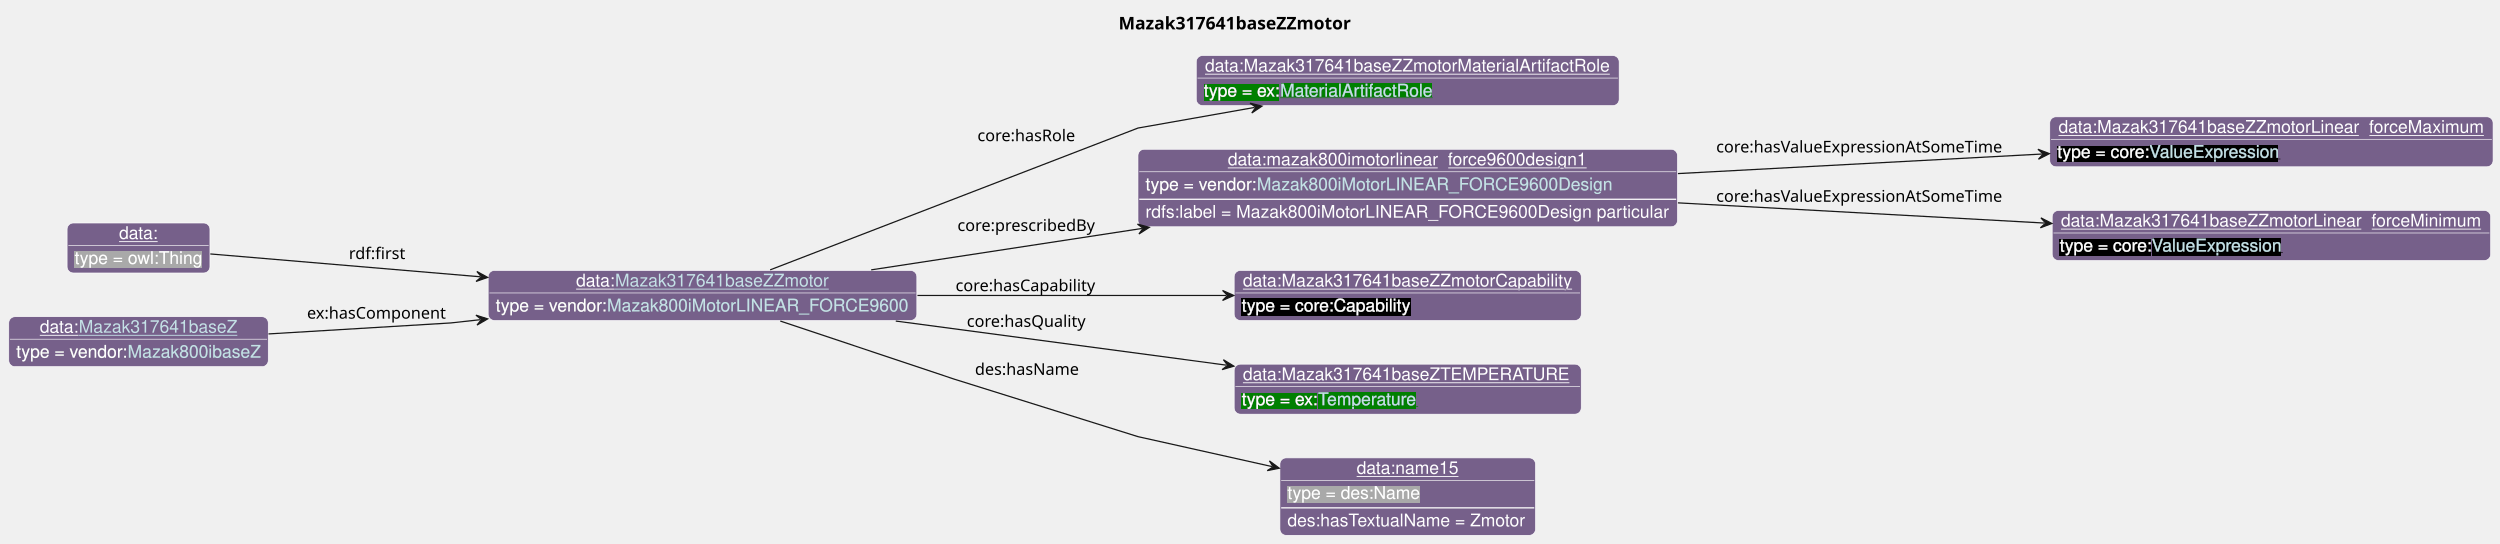
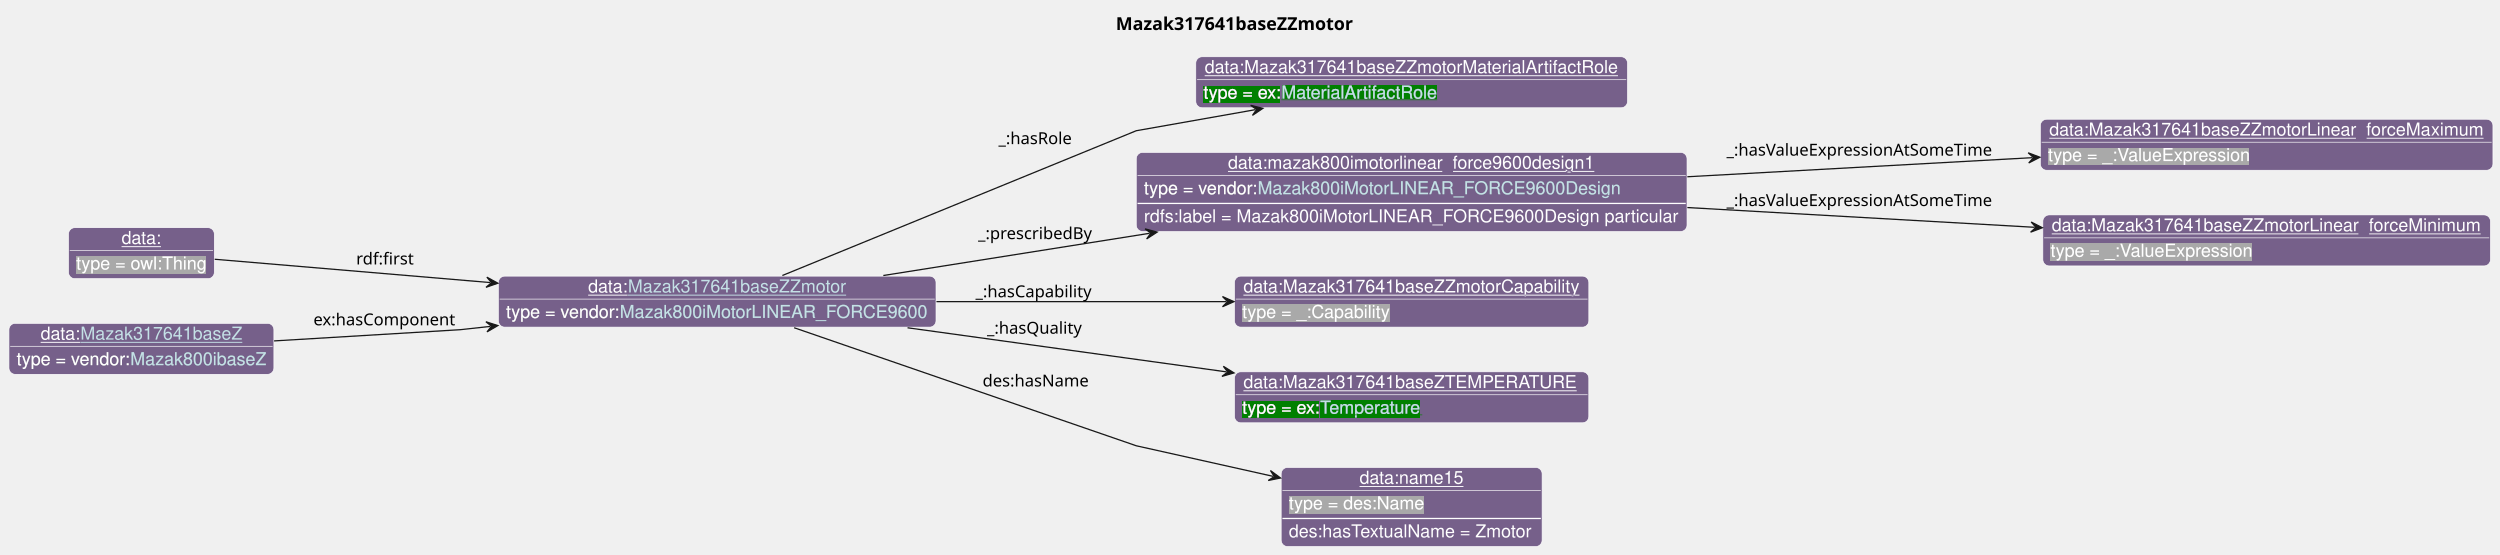
- <svg xmlns="http://www.w3.org/2000/svg" xmlns:xlink="http://www.w3.org/1999/xlink" contentStyleType="text/css" data-diagram-type="CLASS" height="435px" preserveAspectRatio="none" style="width:2001px;height:435px;background:#FFFFFF;" version="1.1" viewBox="0 0 2001 435" width="2001px" zoomAndPan="magnify">
+ <svg xmlns="http://www.w3.org/2000/svg" xmlns:xlink="http://www.w3.org/1999/xlink" contentStyleType="text/css" data-diagram-type="CLASS" height="435px" preserveAspectRatio="none" style="width:1960px;height:435px;background:#FFFFFF;" version="1.1" viewBox="0 0 1960 435" width="1960px" zoomAndPan="magnify">
  <defs>
-     <filter height="1" id="bt1egsovljkf20" width="1" x="0" y="0">
+     <filter height="1" id="b9sr13lmsm0vr0" width="1" x="0" y="0">
      <feFlood flood-color="#76608A" result="flood" />
      <feComposite in="SourceGraphic" in2="flood" operator="over" />
    </filter>
-     <filter height="1" id="bt1egsovljkf21" width="1" x="0" y="0">
+     <filter height="1" id="b9sr13lmsm0vr1" width="1" x="0" y="0">
      <feFlood flood-color="#008000" result="flood" />
      <feComposite in="SourceGraphic" in2="flood" operator="over" />
    </filter>
-     <filter height="1" id="bt1egsovljkf22" width="1" x="0" y="0">
-       <feFlood flood-color="#000000" result="flood" />
-       <feComposite in="SourceGraphic" in2="flood" operator="over" />
-     </filter>
-     <filter height="1" id="bt1egsovljkf23" width="1" x="0" y="0">
+     <filter height="1" id="b9sr13lmsm0vr2" width="1" x="0" y="0">
      <feFlood flood-color="#A9A9A9" result="flood" />
      <feComposite in="SourceGraphic" in2="flood" operator="over" />
    </filter>
  </defs>
  <g>
    <g class="title" data-source-line="13">
-       <text fill="#000000" font-family="sans-serif" font-size="14" font-weight="bold" lengthAdjust="spacing" textLength="196.882" x="895.291" y="23.535">Mazak317641baseZZmotor</text>
+       <text fill="#000000" font-family="sans-serif" font-size="14" font-weight="bold" lengthAdjust="spacing" textLength="196.882" x="874.791" y="23.535">Mazak317641baseZZmotor</text>
    </g>
    <g class="entity" data-entity="o0" data-source-line="131" data-uid="ent0002" id="entity_o0">
      <rect fill="#76608A" height="40" rx="5" ry="5" style="stroke:#FFFFFF;stroke-width:0.5;" width="343.106" x="390.73" y="216.488" />
      <text fill="#FFFFFF" font-family="Helvetica" font-size="14" lengthAdjust="spacing" text-decoration="underline" textLength="31.138" x="461.114" y="229.269">data:</text>
      <a href="./Mazak317641baseZZmotor.html" target="_top" title="./Mazak317641baseZZmotor.html" xlink:actuate="onRequest" xlink:href="./Mazak317641baseZZmotor.html" xlink:show="new" xlink:title="./Mazak317641baseZZmotor.html" xlink:type="simple">
        <text fill="#C4E1E6" font-family="Helvetica" font-size="14" lengthAdjust="spacing" text-decoration="underline" textLength="171.199" x="492.252" y="229.269">Mazak317641baseZZmotor</text>
      </a>
      <line style="stroke:#FFFFFF;stroke-width:0.5;" x1="391.73" x2="732.836" y1="234.488" y2="234.488" />
-       <text fill="#FFFFFF" filter="url(#bt1egsovljkf20)" font-family="Helvetica" font-size="14" lengthAdjust="spacing" textLength="89.113" x="396.73" y="249.269">type = vendor:</text>
+       <text fill="#FFFFFF" filter="url(#b9sr13lmsm0vr0)" font-family="Helvetica" font-size="14" lengthAdjust="spacing" textLength="89.113" x="396.73" y="249.269">type = vendor:</text>
      <a href="../Mazak.html#Mazak800iMotorLINEAR_FORCE9600" target="_top" title="../Mazak.html#Mazak800iMotorLINEAR_FORCE9600" xlink:actuate="onRequest" xlink:href="../Mazak.html#Mazak800iMotorLINEAR_FORCE9600" xlink:show="new" xlink:title="../Mazak.html#Mazak800iMotorLINEAR_FORCE9600" xlink:type="simple">
-         <text fill="#C4E1E6" filter="url(#bt1egsovljkf20)" font-family="Helvetica" font-size="14" lengthAdjust="spacing" textLength="241.992" x="485.843" y="249.269">Mazak800iMotorLINEAR_FORCE9600</text>
+         <text fill="#C4E1E6" filter="url(#b9sr13lmsm0vr0)" font-family="Helvetica" font-size="14" lengthAdjust="spacing" textLength="241.992" x="485.843" y="249.269">Mazak800iMotorLINEAR_FORCE9600</text>
        <line style="stroke:#76608A;stroke-width:0.5;" x1="485.843" x2="727.836" y1="250.269" y2="250.269" />
      </a>
    </g>
    <g class="entity" data-entity="o1" data-source-line="131" data-uid="ent0003" id="entity_o1">
-       <rect fill="#76608A" height="40" rx="5" ry="5" style="stroke:#FFFFFF;stroke-width:0.5;" width="338.488" x="957.49" y="44.488" />
-       <text fill="#FFFFFF" font-family="Helvetica" font-size="14" lengthAdjust="spacing" text-decoration="underline" textLength="324.488" x="964.49" y="57.269">data:Mazak317641baseZZmotorMaterialArtifactRole</text>
-       <line style="stroke:#FFFFFF;stroke-width:0.5;" x1="958.49" x2="1294.978" y1="62.488" y2="62.488" />
-       <text fill="#FFFFFF" filter="url(#bt1egsovljkf21)" font-family="Helvetica" font-size="14" lengthAdjust="spacing" textLength="61.093" x="963.49" y="77.269">type = ex:</text>
+       <rect fill="#76608A" height="40" rx="5" ry="5" style="stroke:#FFFFFF;stroke-width:0.5;" width="338.488" x="937.49" y="44.488" />
+       <text fill="#FFFFFF" font-family="Helvetica" font-size="14" lengthAdjust="spacing" text-decoration="underline" textLength="324.488" x="944.49" y="57.269">data:Mazak317641baseZZmotorMaterialArtifactRole</text>
+       <line style="stroke:#FFFFFF;stroke-width:0.5;" x1="938.49" x2="1274.978" y1="62.488" y2="62.488" />
+       <text fill="#FFFFFF" filter="url(#b9sr13lmsm0vr1)" font-family="Helvetica" font-size="14" lengthAdjust="spacing" textLength="61.093" x="943.49" y="77.269">type = ex:</text>
      <a href="../Example.html#MaterialArtifactRole" target="_top" title="../Example.html#MaterialArtifactRole" xlink:actuate="onRequest" xlink:href="../Example.html#MaterialArtifactRole" xlink:show="new" xlink:title="../Example.html#MaterialArtifactRole" xlink:type="simple">
-         <text fill="#C4E1E6" filter="url(#bt1egsovljkf21)" font-family="Helvetica" font-size="14" lengthAdjust="spacing" textLength="122.151" x="1024.583" y="77.269">MaterialArtifactRole</text>
-         <line style="stroke:#008000;stroke-width:0.5;" x1="1024.583" x2="1146.734" y1="78.269" y2="78.269" />
+         <text fill="#C4E1E6" filter="url(#b9sr13lmsm0vr1)" font-family="Helvetica" font-size="14" lengthAdjust="spacing" textLength="122.151" x="1004.583" y="77.269">MaterialArtifactRole</text>
+         <line style="stroke:#008000;stroke-width:0.5;" x1="1004.583" x2="1126.734" y1="78.269" y2="78.269" />
      </a>
    </g>
    <g class="entity" data-entity="o2" data-source-line="131" data-uid="ent0004" id="entity_o2">
-       <rect fill="#76608A" height="62" rx="5" ry="5" style="stroke:#FFFFFF;stroke-width:0.5;" width="431.802" x="910.83" y="119.488" />
-       <text fill="#FFFFFF" font-family="Helvetica" font-size="14" lengthAdjust="spacing" text-decoration="underline" textLength="287.964" x="982.749" y="132.269">data:mazak800imotorlinear_force9600design1</text>
-       <line style="stroke:#FFFFFF;stroke-width:0.5;" x1="911.83" x2="1341.632" y1="137.488" y2="137.488" />
-       <text fill="#FFFFFF" filter="url(#bt1egsovljkf20)" font-family="Helvetica" font-size="14" lengthAdjust="spacing" textLength="89.113" x="916.83" y="152.269">type = vendor:</text>
+       <rect fill="#76608A" height="62" rx="5" ry="5" style="stroke:#FFFFFF;stroke-width:0.5;" width="431.802" x="890.83" y="119.488" />
+       <text fill="#FFFFFF" font-family="Helvetica" font-size="14" lengthAdjust="spacing" text-decoration="underline" textLength="287.964" x="962.749" y="132.269">data:mazak800imotorlinear_force9600design1</text>
+       <line style="stroke:#FFFFFF;stroke-width:0.5;" x1="891.83" x2="1321.632" y1="137.488" y2="137.488" />
+       <text fill="#FFFFFF" filter="url(#b9sr13lmsm0vr0)" font-family="Helvetica" font-size="14" lengthAdjust="spacing" textLength="89.113" x="896.83" y="152.269">type = vendor:</text>
      <a href="../Mazak.html#Mazak800iMotorLINEAR_FORCE9600Design" target="_top" title="../Mazak.html#Mazak800iMotorLINEAR_FORCE9600Design" xlink:actuate="onRequest" xlink:href="../Mazak.html#Mazak800iMotorLINEAR_FORCE9600Design" xlink:show="new" xlink:title="../Mazak.html#Mazak800iMotorLINEAR_FORCE9600Design" xlink:type="simple">
-         <text fill="#C4E1E6" filter="url(#bt1egsovljkf20)" font-family="Helvetica" font-size="14" lengthAdjust="spacing" textLength="285.571" x="1005.943" y="152.269">Mazak800iMotorLINEAR_FORCE9600Design</text>
-         <line style="stroke:#76608A;stroke-width:0.5;" x1="1005.943" x2="1291.515" y1="153.269" y2="153.269" />
+         <text fill="#C4E1E6" filter="url(#b9sr13lmsm0vr0)" font-family="Helvetica" font-size="14" lengthAdjust="spacing" textLength="285.571" x="985.943" y="152.269">Mazak800iMotorLINEAR_FORCE9600Design</text>
+         <line style="stroke:#76608A;stroke-width:0.5;" x1="985.943" x2="1271.515" y1="153.269" y2="153.269" />
      </a>
-       <line style="stroke:#FFFFFF;stroke-width:1;" x1="911.83" x2="1341.632" y1="159.488" y2="159.488" />
-       <text fill="#FFFFFF" font-family="Helvetica" font-size="14" lengthAdjust="spacing" textLength="419.802" x="916.83" y="174.269">rdfs:label = Mazak800iMotorLINEAR_FORCE9600Design particular</text>
+       <line style="stroke:#FFFFFF;stroke-width:1;" x1="891.83" x2="1321.632" y1="159.488" y2="159.488" />
+       <text fill="#FFFFFF" font-family="Helvetica" font-size="14" lengthAdjust="spacing" textLength="419.802" x="896.83" y="174.269">rdfs:label = Mazak800iMotorLINEAR_FORCE9600Design particular</text>
    </g>
    <g class="entity" data-entity="o3" data-source-line="131" data-uid="ent0005" id="entity_o3">
-       <rect fill="#76608A" height="40" rx="5" ry="5" style="stroke:#FFFFFF;stroke-width:0.5;" width="354.833" x="1640.63" y="93.488" />
-       <text fill="#FFFFFF" font-family="Helvetica" font-size="14" lengthAdjust="spacing" text-decoration="underline" textLength="340.833" x="1647.63" y="106.269">data:Mazak317641baseZZmotorLinear_forceMaximum</text>
-       <line style="stroke:#FFFFFF;stroke-width:0.5;" x1="1641.63" x2="1994.463" y1="111.488" y2="111.488" />
-       <text fill="#FFFFFF" filter="url(#bt1egsovljkf22)" font-family="Helvetica" font-size="14" lengthAdjust="spacing" textLength="73.541" x="1646.63" y="126.269">type = core:</text>
-       <a href="https://spec.industrialontologies.org/ontology/core/Core/ValueExpression" target="_top" title="https://spec.industrialontologies.org/ontology/core/Core/ValueExpression" xlink:actuate="onRequest" xlink:href="https://spec.industrialontologies.org/ontology/core/Core/ValueExpression" xlink:show="new" xlink:title="https://spec.industrialontologies.org/ontology/core/Core/ValueExpression" xlink:type="simple">
-         <text fill="#C4E1E6" filter="url(#bt1egsovljkf22)" font-family="Helvetica" font-size="14" lengthAdjust="spacing" textLength="105.061" x="1720.171" y="126.269">ValueExpression</text>
-         <line style="stroke:#000000;stroke-width:0.5;" x1="1720.171" x2="1825.233" y1="127.269" y2="127.269" />
-       </a>
+       <rect fill="#76608A" height="40" rx="5" ry="5" style="stroke:#FFFFFF;stroke-width:0.5;" width="354.833" x="1599.63" y="93.488" />
+       <text fill="#FFFFFF" font-family="Helvetica" font-size="14" lengthAdjust="spacing" text-decoration="underline" textLength="340.833" x="1606.63" y="106.269">data:Mazak317641baseZZmotorLinear_forceMaximum</text>
+       <line style="stroke:#FFFFFF;stroke-width:0.5;" x1="1600.63" x2="1953.463" y1="111.488" y2="111.488" />
+       <text fill="#FFFFFF" filter="url(#b9sr13lmsm0vr2)" font-family="Helvetica" font-size="14" lengthAdjust="spacing" textLength="159.154" x="1605.63" y="126.269">type = _:ValueExpression</text>
    </g>
    <g class="entity" data-entity="o4" data-source-line="131" data-uid="ent0006" id="entity_o4">
-       <rect fill="#76608A" height="40" rx="5" ry="5" style="stroke:#FFFFFF;stroke-width:0.5;" width="350.943" x="1642.58" y="168.488" />
-       <text fill="#FFFFFF" font-family="Helvetica" font-size="14" lengthAdjust="spacing" text-decoration="underline" textLength="336.943" x="1649.58" y="181.269">data:Mazak317641baseZZmotorLinear_forceMinimum</text>
-       <line style="stroke:#FFFFFF;stroke-width:0.5;" x1="1643.58" x2="1992.523" y1="186.488" y2="186.488" />
-       <text fill="#FFFFFF" filter="url(#bt1egsovljkf22)" font-family="Helvetica" font-size="14" lengthAdjust="spacing" textLength="73.541" x="1648.58" y="201.269">type = core:</text>
-       <a href="https://spec.industrialontologies.org/ontology/core/Core/ValueExpression" target="_top" title="https://spec.industrialontologies.org/ontology/core/Core/ValueExpression" xlink:actuate="onRequest" xlink:href="https://spec.industrialontologies.org/ontology/core/Core/ValueExpression" xlink:show="new" xlink:title="https://spec.industrialontologies.org/ontology/core/Core/ValueExpression" xlink:type="simple">
-         <text fill="#C4E1E6" filter="url(#bt1egsovljkf22)" font-family="Helvetica" font-size="14" lengthAdjust="spacing" textLength="105.061" x="1722.121" y="201.269">ValueExpression</text>
-         <line style="stroke:#000000;stroke-width:0.5;" x1="1722.121" x2="1827.182" y1="202.269" y2="202.269" />
-       </a>
+       <rect fill="#76608A" height="40" rx="5" ry="5" style="stroke:#FFFFFF;stroke-width:0.5;" width="350.943" x="1601.58" y="168.488" />
+       <text fill="#FFFFFF" font-family="Helvetica" font-size="14" lengthAdjust="spacing" text-decoration="underline" textLength="336.943" x="1608.58" y="181.269">data:Mazak317641baseZZmotorLinear_forceMinimum</text>
+       <line style="stroke:#FFFFFF;stroke-width:0.5;" x1="1602.58" x2="1951.523" y1="186.488" y2="186.488" />
+       <text fill="#FFFFFF" filter="url(#b9sr13lmsm0vr2)" font-family="Helvetica" font-size="14" lengthAdjust="spacing" textLength="159.154" x="1607.58" y="201.269">type = _:ValueExpression</text>
    </g>
    <g class="entity" data-entity="o5" data-source-line="131" data-uid="ent0007" id="entity_o5">
-       <rect fill="#76608A" height="40" rx="5" ry="5" style="stroke:#FFFFFF;stroke-width:0.5;" width="277.812" x="987.83" y="216.488" />
-       <text fill="#FFFFFF" font-family="Helvetica" font-size="14" lengthAdjust="spacing" text-decoration="underline" textLength="263.812" x="994.83" y="229.269">data:Mazak317641baseZZmotorCapability</text>
-       <line style="stroke:#FFFFFF;stroke-width:0.5;" x1="988.83" x2="1264.642" y1="234.488" y2="234.488" />
-       <text fill="#FFFFFF" filter="url(#bt1egsovljkf22)" font-family="Helvetica" font-size="14" lengthAdjust="spacing" textLength="135.017" x="993.83" y="249.269">type = core:Capability</text>
+       <rect fill="#76608A" height="40" rx="5" ry="5" style="stroke:#FFFFFF;stroke-width:0.5;" width="277.812" x="967.83" y="216.488" />
+       <text fill="#FFFFFF" font-family="Helvetica" font-size="14" lengthAdjust="spacing" text-decoration="underline" textLength="263.812" x="974.83" y="229.269">data:Mazak317641baseZZmotorCapability</text>
+       <line style="stroke:#FFFFFF;stroke-width:0.5;" x1="968.83" x2="1244.642" y1="234.488" y2="234.488" />
+       <text fill="#FFFFFF" filter="url(#b9sr13lmsm0vr2)" font-family="Helvetica" font-size="14" lengthAdjust="spacing" textLength="115.568" x="973.83" y="249.269">type = _:Capability</text>
    </g>
    <g class="entity" data-entity="o6" data-source-line="131" data-uid="ent0008" id="entity_o6">
-       <rect fill="#76608A" height="40" rx="5" ry="5" style="stroke:#FFFFFF;stroke-width:0.5;" width="277.785" x="987.84" y="291.488" />
-       <text fill="#FFFFFF" font-family="Helvetica" font-size="14" lengthAdjust="spacing" text-decoration="underline" textLength="263.785" x="994.84" y="304.269">data:Mazak317641baseZTEMPERATURE</text>
-       <line style="stroke:#FFFFFF;stroke-width:0.5;" x1="988.84" x2="1264.625" y1="309.488" y2="309.488" />
-       <text fill="#FFFFFF" filter="url(#bt1egsovljkf21)" font-family="Helvetica" font-size="14" lengthAdjust="spacing" textLength="61.093" x="993.84" y="324.269">type = ex:</text>
+       <rect fill="#76608A" height="40" rx="5" ry="5" style="stroke:#FFFFFF;stroke-width:0.5;" width="277.785" x="967.84" y="291.488" />
+       <text fill="#FFFFFF" font-family="Helvetica" font-size="14" lengthAdjust="spacing" text-decoration="underline" textLength="263.785" x="974.84" y="304.269">data:Mazak317641baseZTEMPERATURE</text>
+       <line style="stroke:#FFFFFF;stroke-width:0.5;" x1="968.84" x2="1244.625" y1="309.488" y2="309.488" />
+       <text fill="#FFFFFF" filter="url(#b9sr13lmsm0vr1)" font-family="Helvetica" font-size="14" lengthAdjust="spacing" textLength="61.093" x="973.84" y="324.269">type = ex:</text>
      <a href="../Example.html#Temperature" target="_top" title="../Example.html#Temperature" xlink:actuate="onRequest" xlink:href="../Example.html#Temperature" xlink:show="new" xlink:title="../Example.html#Temperature" xlink:type="simple">
-         <text fill="#C4E1E6" filter="url(#bt1egsovljkf21)" font-family="Helvetica" font-size="14" lengthAdjust="spacing" textLength="80.144" x="1054.933" y="324.269">Temperature</text>
-         <line style="stroke:#008000;stroke-width:0.5;" x1="1054.933" x2="1135.077" y1="325.269" y2="325.269" />
+         <text fill="#C4E1E6" filter="url(#b9sr13lmsm0vr1)" font-family="Helvetica" font-size="14" lengthAdjust="spacing" textLength="80.144" x="1034.933" y="324.269">Temperature</text>
+         <line style="stroke:#008000;stroke-width:0.5;" x1="1034.933" x2="1115.077" y1="325.269" y2="325.269" />
      </a>
    </g>
    <g class="entity" data-entity="o7" data-source-line="131" data-uid="ent0009" id="entity_o7">
-       <rect fill="#76608A" height="62" rx="5" ry="5" style="stroke:#FFFFFF;stroke-width:0.5;" width="204.582" x="1024.44" y="366.488" />
-       <text fill="#FFFFFF" font-family="Helvetica" font-size="14" lengthAdjust="spacing" text-decoration="underline" textLength="81.731" x="1085.866" y="379.269">data:name15</text>
-       <line style="stroke:#FFFFFF;stroke-width:0.5;" x1="1025.44" x2="1228.022" y1="384.488" y2="384.488" />
-       <text fill="#FFFFFF" filter="url(#bt1egsovljkf23)" font-family="Helvetica" font-size="14" lengthAdjust="spacing" textLength="106.224" x="1030.44" y="399.269">type = des:Name</text>
-       <line style="stroke:#FFFFFF;stroke-width:1;" x1="1025.44" x2="1228.022" y1="406.488" y2="406.488" />
-       <text fill="#FFFFFF" font-family="Helvetica" font-size="14" lengthAdjust="spacing" textLength="192.582" x="1030.44" y="421.269">des:hasTextualName = Zmotor</text>
+       <rect fill="#76608A" height="62" rx="5" ry="5" style="stroke:#FFFFFF;stroke-width:0.5;" width="204.582" x="1004.44" y="366.488" />
+       <text fill="#FFFFFF" font-family="Helvetica" font-size="14" lengthAdjust="spacing" text-decoration="underline" textLength="81.731" x="1065.866" y="379.269">data:name15</text>
+       <line style="stroke:#FFFFFF;stroke-width:0.5;" x1="1005.44" x2="1208.022" y1="384.488" y2="384.488" />
+       <text fill="#FFFFFF" filter="url(#b9sr13lmsm0vr2)" font-family="Helvetica" font-size="14" lengthAdjust="spacing" textLength="106.224" x="1010.44" y="399.269">type = des:Name</text>
+       <line style="stroke:#FFFFFF;stroke-width:1;" x1="1005.44" x2="1208.022" y1="406.488" y2="406.488" />
+       <text fill="#FFFFFF" font-family="Helvetica" font-size="14" lengthAdjust="spacing" textLength="192.582" x="1010.44" y="421.269">des:hasTextualName = Zmotor</text>
    </g>
    <g class="entity" data-entity="o8" data-source-line="131" data-uid="ent0010" id="entity_o8">
      <rect fill="#76608A" height="40" rx="5" ry="5" style="stroke:#FFFFFF;stroke-width:0.5;" width="114.334" x="53.7" y="178.488" />
      <text fill="#FFFFFF" font-family="Helvetica" font-size="14" lengthAdjust="spacing" text-decoration="underline" textLength="31.138" x="95.298" y="191.269">data:</text>
      <line style="stroke:#FFFFFF;stroke-width:0.5;" x1="54.7" x2="167.034" y1="196.488" y2="196.488" />
-       <text fill="#FFFFFF" filter="url(#bt1egsovljkf23)" font-family="Helvetica" font-size="14" lengthAdjust="spacing" textLength="102.334" x="59.7" y="211.269">type = owl:Thing</text>
+       <text fill="#FFFFFF" filter="url(#b9sr13lmsm0vr2)" font-family="Helvetica" font-size="14" lengthAdjust="spacing" textLength="102.334" x="59.7" y="211.269">type = owl:Thing</text>
    </g>
    <g class="entity" data-entity="o9" data-source-line="131" data-uid="ent0011" id="entity_o9">
      <rect fill="#76608A" height="40" rx="5" ry="5" style="stroke:#FFFFFF;stroke-width:0.5;" width="207.727" x="7" y="253.488" />
      <text fill="#FFFFFF" font-family="Helvetica" font-size="14" lengthAdjust="spacing" text-decoration="underline" textLength="31.138" x="31.864" y="266.269">data:</text>
      <a href="./Mazak317641baseZ.html" target="_top" title="./Mazak317641baseZ.html" xlink:actuate="onRequest" xlink:href="./Mazak317641baseZ.html" xlink:show="new" xlink:title="./Mazak317641baseZ.html" xlink:type="simple">
        <text fill="#C4E1E6" font-family="Helvetica" font-size="14" lengthAdjust="spacing" text-decoration="underline" textLength="126.861" x="63.002" y="266.269">Mazak317641baseZ</text>
      </a>
      <line style="stroke:#FFFFFF;stroke-width:0.5;" x1="8" x2="213.727" y1="271.488" y2="271.488" />
-       <text fill="#FFFFFF" filter="url(#bt1egsovljkf20)" font-family="Helvetica" font-size="14" lengthAdjust="spacing" textLength="89.113" x="13" y="286.269">type = vendor:</text>
+       <text fill="#FFFFFF" filter="url(#b9sr13lmsm0vr0)" font-family="Helvetica" font-size="14" lengthAdjust="spacing" textLength="89.113" x="13" y="286.269">type = vendor:</text>
      <a href="../Mazak.html#Mazak800ibaseZ" target="_top" title="../Mazak.html#Mazak800ibaseZ" xlink:actuate="onRequest" xlink:href="../Mazak.html#Mazak800ibaseZ" xlink:show="new" xlink:title="../Mazak.html#Mazak800ibaseZ" xlink:type="simple">
-         <text fill="#C4E1E6" filter="url(#bt1egsovljkf20)" font-family="Helvetica" font-size="14" lengthAdjust="spacing" textLength="106.613" x="102.113" y="286.269">Mazak800ibaseZ</text>
+         <text fill="#C4E1E6" filter="url(#b9sr13lmsm0vr0)" font-family="Helvetica" font-size="14" lengthAdjust="spacing" textLength="106.613" x="102.113" y="286.269">Mazak800ibaseZ</text>
        <line style="stroke:#76608A;stroke-width:0.5;" x1="102.113" x2="208.727" y1="287.269" y2="287.269" />
      </a>
    </g>
    <g class="link" data-entity-1="o0" data-entity-2="o1" data-source-line="195" data-uid="lnk12" id="link_o0_o1">
-       <path codeLine="195" d="M616.44,215.988 C713.8,178.458 910.83,102.488 910.83,102.488 C910.83,102.488 953.332,94.973 1004.192,85.983" fill="none" id="o0-to-o1" style="stroke:#181818;stroke-width:1;" />
-       <polygon fill="#181818" points="1010.1,84.938,1000.541,82.566,1005.176,85.809,1001.934,90.444,1010.1,84.938" style="stroke:#181818;stroke-width:1;" />
-       <text fill="#000000" font-family="sans-serif" font-size="13" lengthAdjust="spacing" textLength="80.399" x="782.33" y="112.997">core:hasRole</text>
+       <path codeLine="195" d="M613.38,215.988 C705.14,178.458 890.83,102.488 890.83,102.488 C890.83,102.488 933.332,94.973 984.192,85.983" fill="none" id="o0-to-o1" style="stroke:#181818;stroke-width:1;" />
+       <polygon fill="#181818" points="990.1,84.938,980.541,82.566,985.176,85.809,981.934,90.444,990.1,84.938" style="stroke:#181818;stroke-width:1;" />
+       <text fill="#000000" font-family="sans-serif" font-size="13" lengthAdjust="spacing" textLength="59.693" x="782.83" y="112.997">_:hasRole</text>
    </g>
    <g class="link" data-entity-1="o0" data-entity-2="o2" data-source-line="195" data-uid="lnk13" id="link_o0_o2">
-       <path codeLine="195" d="M697.29,215.998 C763.81,205.828 839.719,194.215 913.979,182.865" fill="none" id="o0-to-o2" style="stroke:#181818;stroke-width:1;" />
-       <polygon fill="#181818" points="919.91,181.958,910.409,179.364,914.967,182.714,911.618,187.272,919.91,181.958" style="stroke:#181818;stroke-width:1;" />
-       <text fill="#000000" font-family="sans-serif" font-size="13" lengthAdjust="spacing" textLength="112.303" x="766.33" y="184.907">core:prescribedBy</text>
+       <path codeLine="195" d="M692.52,215.998 C756.68,205.828 829.684,194.247 901.304,182.897" fill="none" id="o0-to-o2" style="stroke:#181818;stroke-width:1;" />
+       <polygon fill="#181818" points="907.23,181.958,897.715,179.416,902.292,182.741,898.967,187.318,907.23,181.958" style="stroke:#181818;stroke-width:1;" />
+       <text fill="#000000" font-family="sans-serif" font-size="13" lengthAdjust="spacing" textLength="91.597" x="766.83" y="187.477">_:prescribedBy</text>
    </g>
    <g class="link" data-entity-1="o2" data-entity-2="o3" data-source-line="195" data-uid="lnk14" id="link_o2_o3">
-       <path codeLine="195" d="M1343,138.938 C1438.6,133.798 1543.739,128.16 1634.369,123.29" fill="none" id="o2-to-o3" style="stroke:#181818;stroke-width:1;" />
-       <polygon fill="#181818" points="1640.36,122.968,1631.158,119.457,1635.367,123.237,1631.588,127.445,1640.36,122.968" style="stroke:#181818;stroke-width:1;" />
-       <text fill="#000000" font-family="sans-serif" font-size="13" lengthAdjust="spacing" textLength="236.323" x="1373.63" y="122.027">core:hasValueExpressionAtSomeTime</text>
+       <path codeLine="195" d="M1322.87,138.578 C1412.16,133.638 1508.499,128.3 1593.309,123.61" fill="none" id="o2-to-o3" style="stroke:#181818;stroke-width:1;" />
+       <polygon fill="#181818" points="1599.3,123.278,1590.093,119.781,1594.308,123.554,1590.535,127.769,1599.3,123.278" style="stroke:#181818;stroke-width:1;" />
+       <text fill="#000000" font-family="sans-serif" font-size="13" lengthAdjust="spacing" textLength="215.617" x="1353.63" y="122.027">_:hasValueExpressionAtSomeTime</text>
    </g>
    <g class="link" data-entity-1="o2" data-entity-2="o4" data-source-line="195" data-uid="lnk15" id="link_o2_o4">
-       <path codeLine="195" d="M1343,162.358 C1439.29,167.668 1545.349,173.508 1636.329,178.528" fill="none" id="o2-to-o4" style="stroke:#181818;stroke-width:1;" />
-       <polygon fill="#181818" points="1642.32,178.858,1633.554,174.369,1637.328,178.583,1633.113,182.356,1642.32,178.858" style="stroke:#181818;stroke-width:1;" />
-       <text fill="#000000" font-family="sans-serif" font-size="13" lengthAdjust="spacing" textLength="236.323" x="1373.63" y="161.537">core:hasValueExpressionAtSomeTime</text>
+       <path codeLine="195" d="M1322.87,162.718 C1412.83,167.838 1510.04,173.368 1595.21,178.208" fill="none" id="o2-to-o4" style="stroke:#181818;stroke-width:1;" />
+       <polygon fill="#181818" points="1601.2,178.548,1592.441,174.044,1596.208,178.265,1591.988,182.031,1601.2,178.548" style="stroke:#181818;stroke-width:1;" />
+       <text fill="#000000" font-family="sans-serif" font-size="13" lengthAdjust="spacing" textLength="215.617" x="1353.63" y="161.537">_:hasValueExpressionAtSomeTime</text>
    </g>
    <g class="link" data-entity-1="o0" data-entity-2="o5" data-source-line="195" data-uid="lnk16" id="link_o0_o5">
-       <path codeLine="195" d="M734.32,236.488 C815.45,236.488 905.1,236.488 981.54,236.488" fill="none" id="o0-to-o5" style="stroke:#181818;stroke-width:1;" />
-       <polygon fill="#181818" points="987.54,236.488,978.54,232.488,982.54,236.488,978.54,240.488,987.54,236.488" style="stroke:#181818;stroke-width:1;" />
-       <text fill="#000000" font-family="sans-serif" font-size="13" lengthAdjust="spacing" textLength="115.838" x="764.83" y="233.057">core:hasCapability</text>
+       <path codeLine="195" d="M734.17,236.488 C809.32,236.488 890.44,236.488 961.43,236.488" fill="none" id="o0-to-o5" style="stroke:#181818;stroke-width:1;" />
+       <polygon fill="#181818" points="967.43,236.488,958.43,232.488,962.43,236.488,958.43,240.488,967.43,236.488" style="stroke:#181818;stroke-width:1;" />
+       <text fill="#000000" font-family="sans-serif" font-size="13" lengthAdjust="spacing" textLength="95.132" x="764.83" y="233.057">_:hasCapability</text>
    </g>
    <g class="link" data-entity-1="o0" data-entity-2="o6" data-source-line="195" data-uid="lnk17" id="link_o0_o6">
-       <path codeLine="195" d="M716.97,256.978 C801.54,268.258 899.683,281.345 981.653,292.275" fill="none" id="o0-to-o6" style="stroke:#181818;stroke-width:1;" />
-       <polygon fill="#181818" points="987.6,293.068,979.208,287.914,982.644,292.407,978.15,295.844,987.6,293.068" style="stroke:#181818;stroke-width:1;" />
-       <text fill="#000000" font-family="sans-serif" font-size="13" lengthAdjust="spacing" textLength="97.71" x="773.83" y="261.637">core:hasQuality</text>
+       <path codeLine="195" d="M711.51,256.978 C791.34,268.018 883.266,280.727 961.527,291.547" fill="none" id="o0-to-o6" style="stroke:#181818;stroke-width:1;" />
+       <polygon fill="#181818" points="967.47,292.368,959.103,287.173,962.517,291.683,958.007,295.098,967.47,292.368" style="stroke:#181818;stroke-width:1;" />
+       <text fill="#000000" font-family="sans-serif" font-size="13" lengthAdjust="spacing" textLength="77.003" x="773.83" y="261.637">_:hasQuality</text>
    </g>
    <g class="link" data-entity-1="o0" data-entity-2="o7" data-source-line="195" data-uid="lnk18" id="link_o0_o7">
-       <path codeLine="195" d="M624.54,256.958 C683.52,276.658 763.83,303.488 763.83,303.488 C763.83,303.488 910.83,349.488 910.83,349.488 C910.83,349.488 962.544,361.04 1018.094,373.45" fill="none" id="o0-to-o7" style="stroke:#181818;stroke-width:1;" />
-       <polygon fill="#181818" points="1023.95,374.758,1016.039,368.892,1019.07,373.668,1014.294,376.7,1023.95,374.758" style="stroke:#181818;stroke-width:1;" />
-       <text fill="#000000" font-family="sans-serif" font-size="13" lengthAdjust="spacing" textLength="84.202" x="780.33" y="300.057">des:hasName</text>
+       <path codeLine="195" d="M622.6,256.948 C716.99,289.518 890.83,349.488 890.83,349.488 C890.83,349.488 942.544,361.04 998.094,373.45" fill="none" id="o0-to-o7" style="stroke:#181818;stroke-width:1;" />
+       <polygon fill="#181818" points="1003.95,374.758,996.039,368.892,999.07,373.668,994.294,376.7,1003.95,374.758" style="stroke:#181818;stroke-width:1;" />
+       <text fill="#000000" font-family="sans-serif" font-size="13" lengthAdjust="spacing" textLength="84.202" x="770.33" y="302.997">des:hasName</text>
    </g>
    <g class="link" data-entity-1="o8" data-entity-2="o0" data-source-line="195" data-uid="lnk19" id="link_o8_o0">
      <path codeLine="195" d="M168.33,203.258 C223.96,207.968 305.821,214.893 384.351,221.533" fill="none" id="o8-to-o0" style="stroke:#181818;stroke-width:1;" />
      <polygon fill="#181818" points="390.33,222.038,381.699,217.294,385.348,221.617,381.025,225.266,390.33,222.038" style="stroke:#181818;stroke-width:1;" />
      <text fill="#000000" font-family="sans-serif" font-size="13" lengthAdjust="spacing" textLength="47.741" x="279.23" y="207.347">rdf:first</text>
    </g>
    <g class="link" data-entity-1="o9" data-entity-2="o0" data-source-line="195" data-uid="lnk20" id="link_o9_o0">
      <path codeLine="195" d="M214.88,267.278 C283.35,263.148 360.73,258.488 360.73,258.488 C360.73,258.488 366.526,257.854 384.356,255.894" fill="none" id="o9-to-o0" style="stroke:#181818;stroke-width:1;" />
      <polygon fill="#181818" points="390.32,255.238,380.937,252.246,385.35,255.785,381.811,260.198,390.32,255.238" style="stroke:#181818;stroke-width:1;" />
      <text fill="#000000" font-family="sans-serif" font-size="13" lengthAdjust="spacing" textLength="114.728" x="245.73" y="255.057">ex:hasComponent</text>
    </g>
  </g>
</svg>
